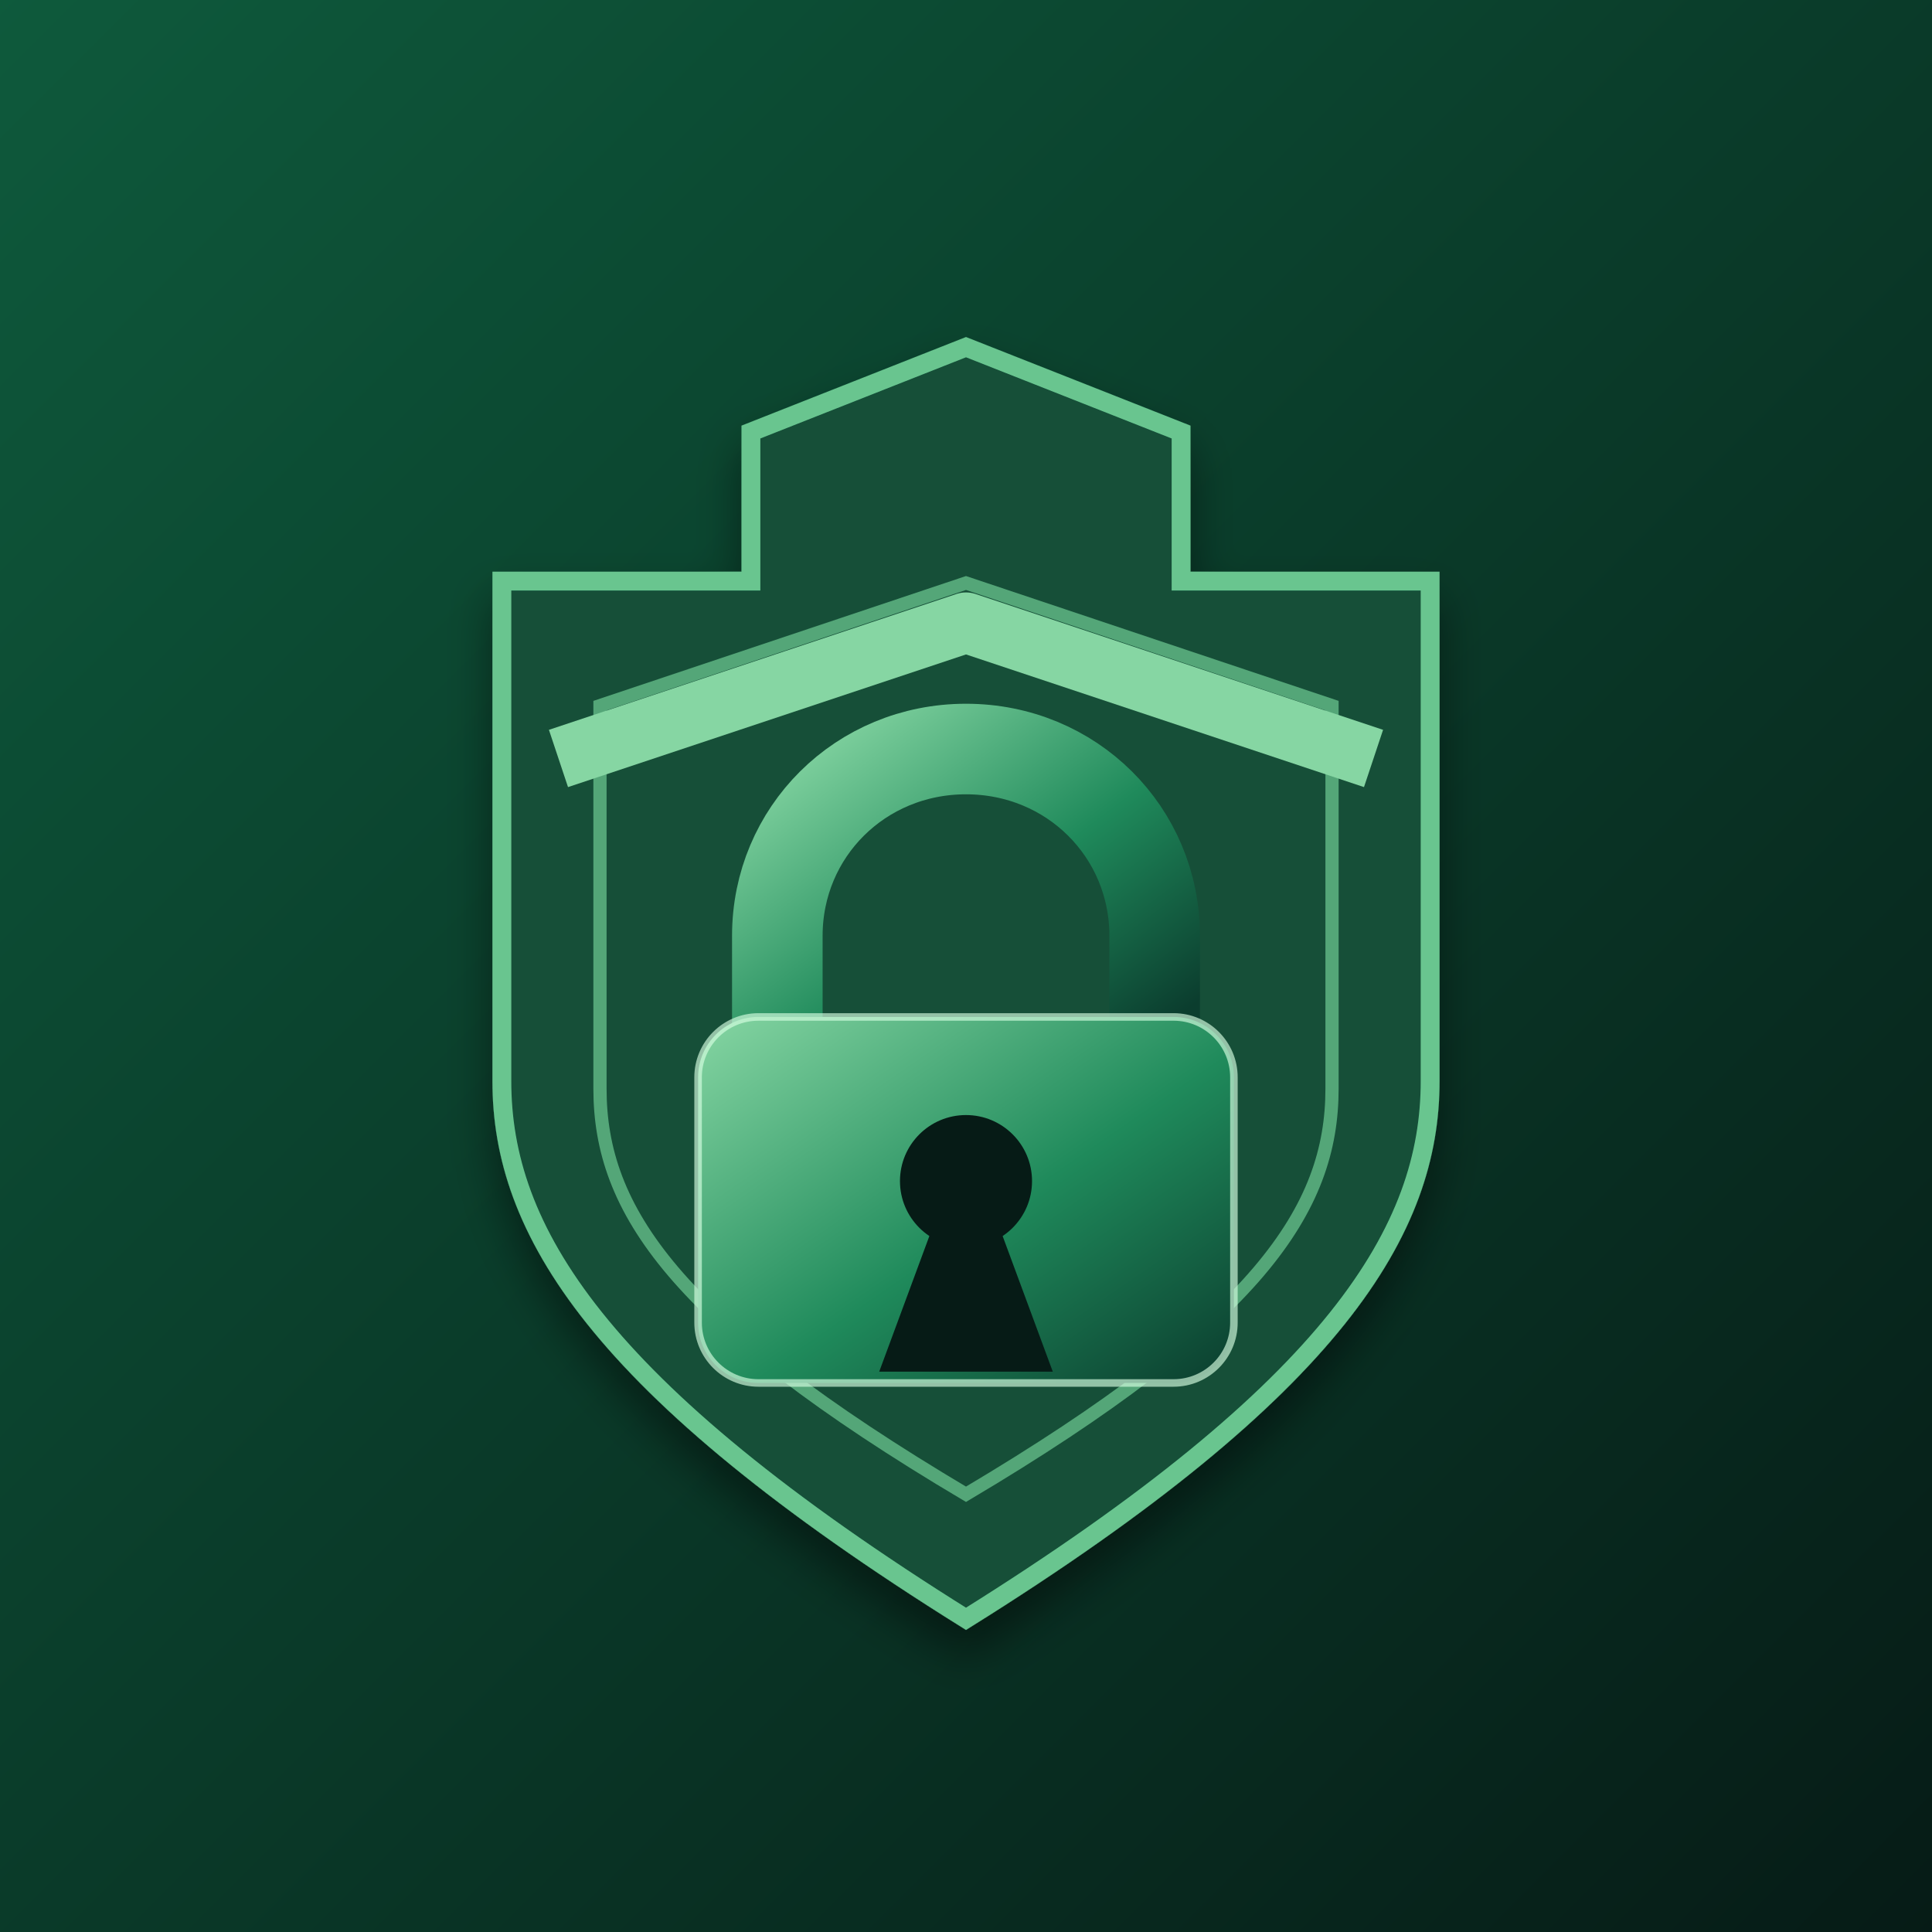
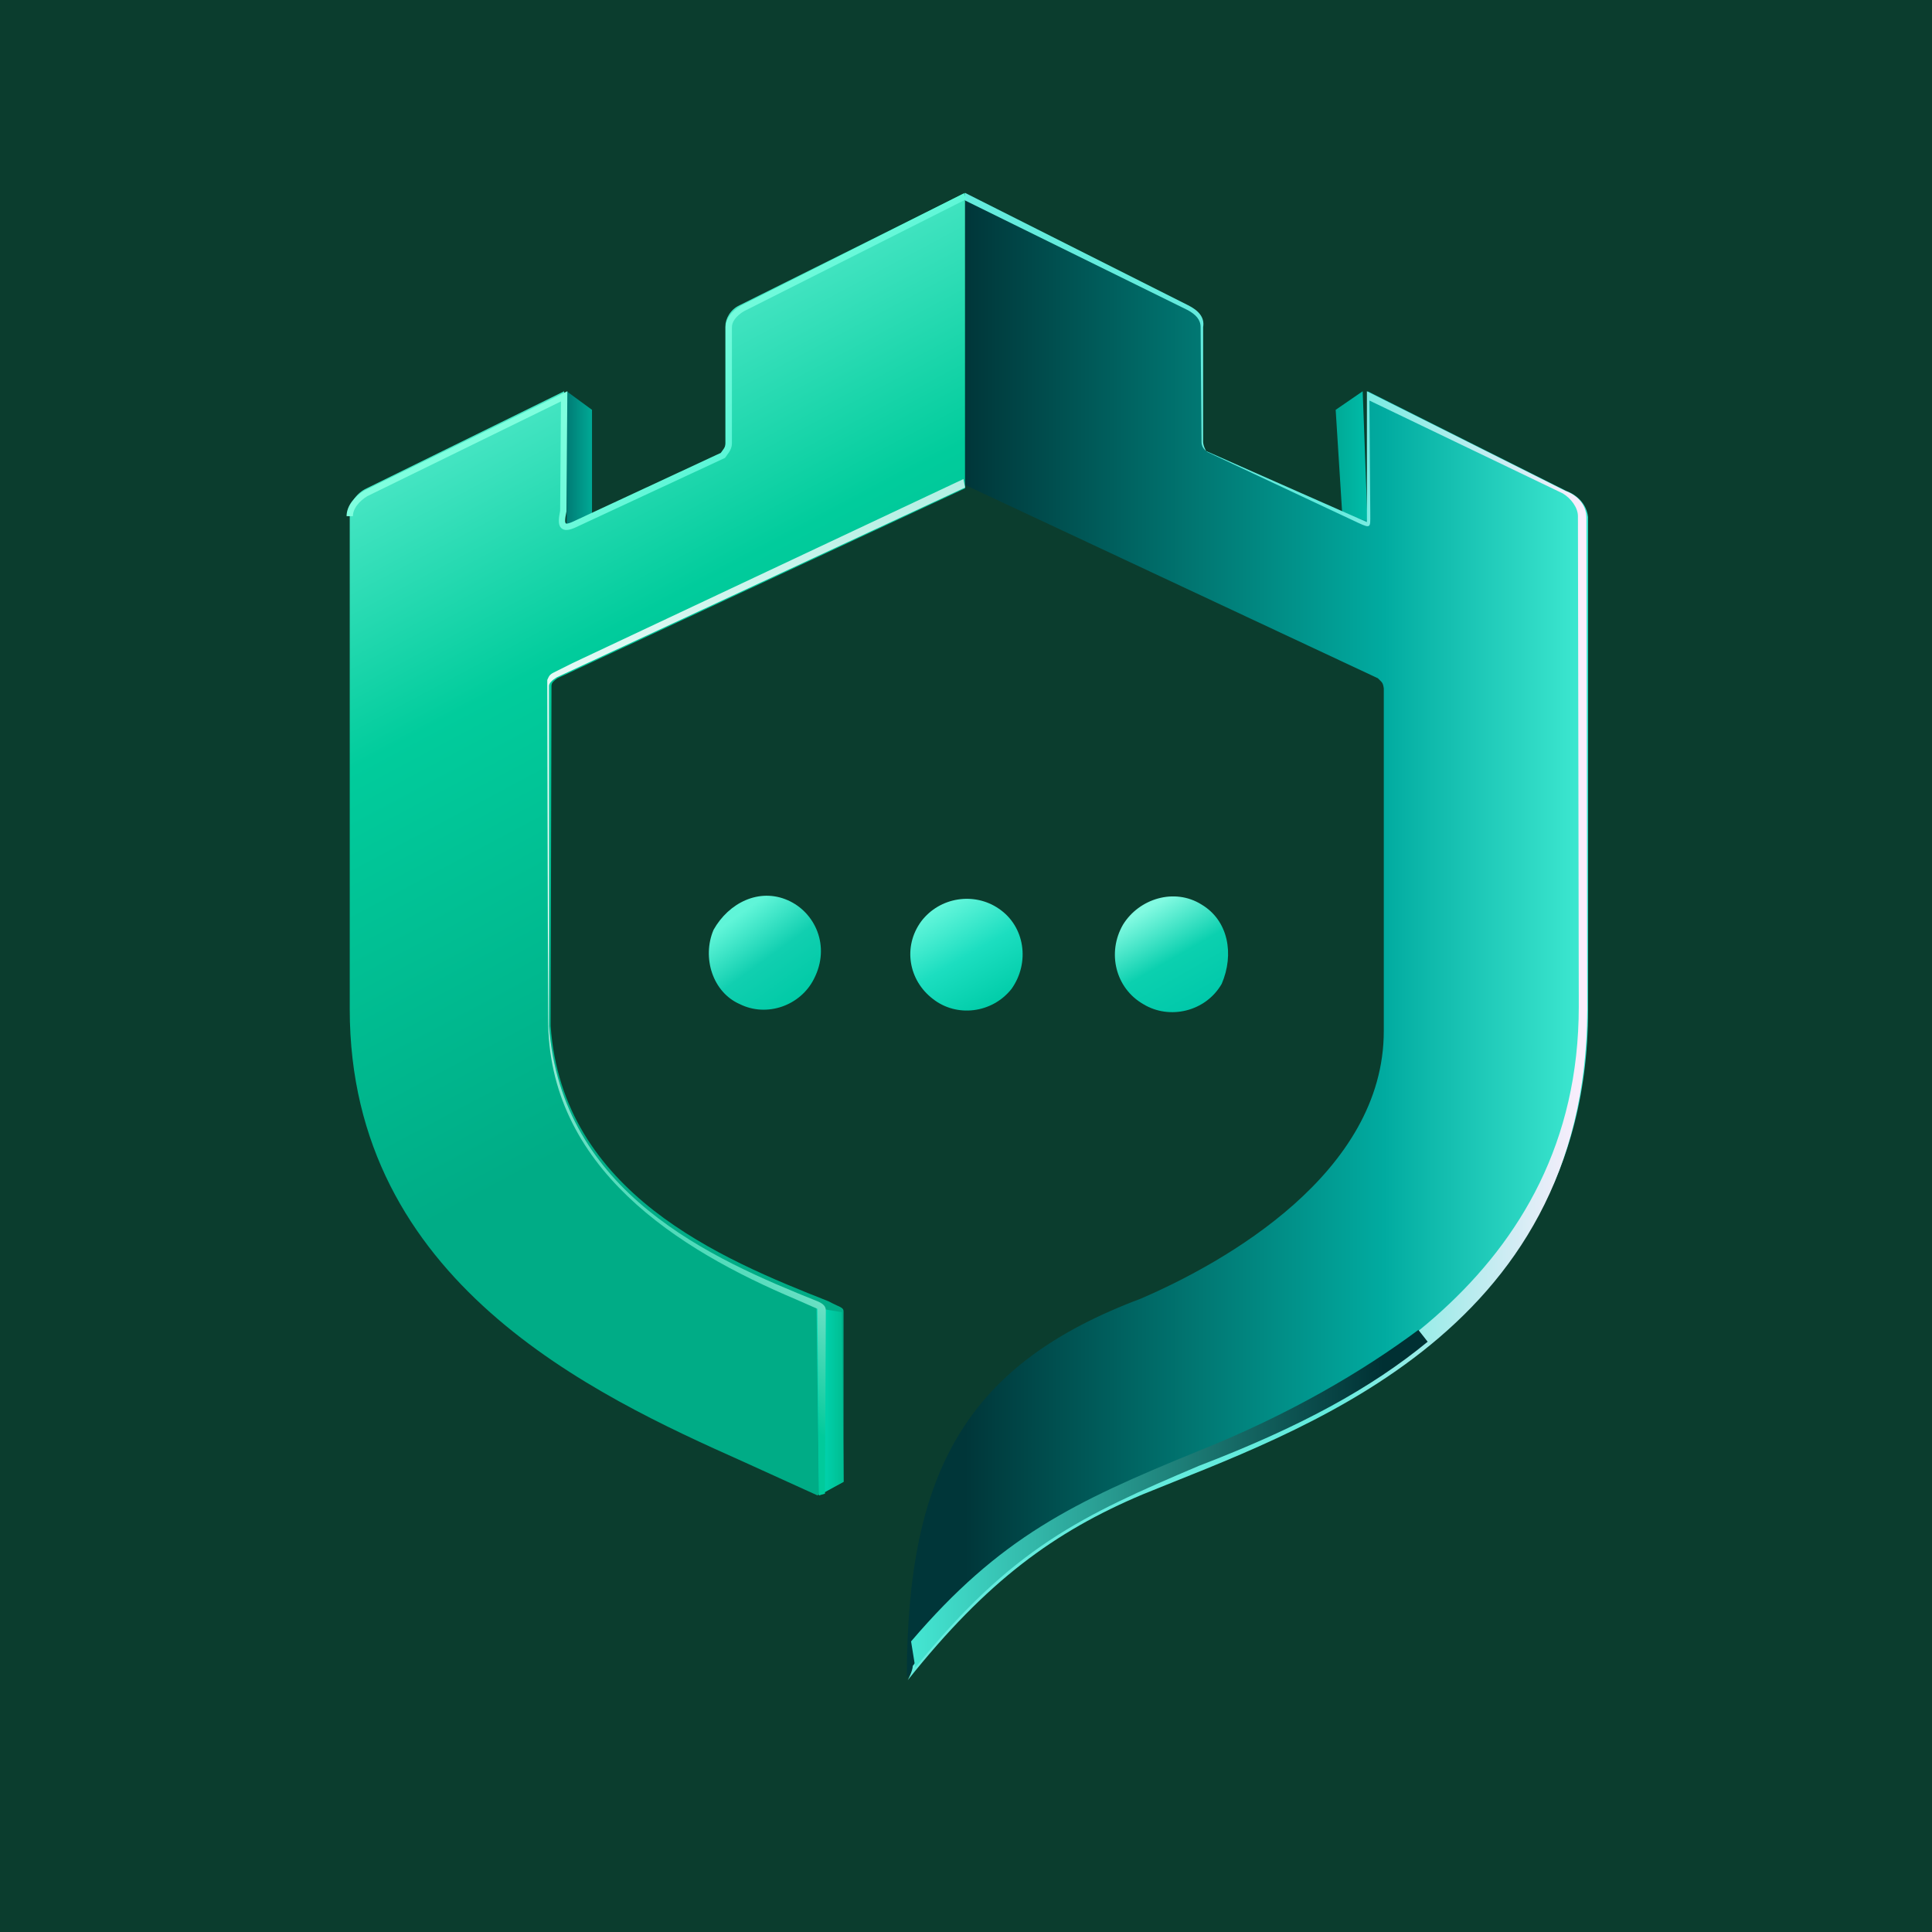
<svg xmlns="http://www.w3.org/2000/svg" width="1024" height="1024" viewBox="0 0 1024 1024">
+   <rect width="1024" height="1024" fill="#0B3D2E" />
+   <g fill="none" transform="translate(163 83) scale(4.474)">
+     <path d="M33.7 30L30.7 27.8V44L33.7 42.4V30Z" fill="url(#paint0_linear_454_12167)" />
+     <path d="M121.8 30L125 27.8L125.6 44L122.6 42.7" fill="url(#paint1_linear_454_12167)" />
+     <path d="M77.9 4.3L51.2 17.6C50.1 18.1 49.5 19.2 49.5 20.1V34C49.5 34.7 49.2 35.1 48.7 35.4L31.6 43.6C31 43.9 30.4 43.5 30.4 42.9V27.8L6.8 39.4C5.7 40 5 41.1 5 42.2V101C5 133.3 33.9 146.7 51.6 154.6L60.4 158.6L63.5 157V136.8C63.5 136.3 63 136.3 61.7 135.6C49 130.6 30.2 122.8 28.8 103L28.9 62.7C28.9 62.3 29.2 62.1 29.6 61.8L77.9 39.3V4.3Z" fill="url(#paint2_linear_454_12167)" />
+     <path d="M149.1 39.6L125.6 27.8L125.5 43C125.4 43.8 110.1 36.4 106.5 34.9C106.2 34.7 105.9 34.2 105.9 33.8V20.2C105.9 19.2 105.5 18.5 104.3 17.9L77.9 4.7V38.9L126.8 61.8C127.3 62.3 127.4 62.3 127.5 63V103.6C127.5 120.4 108.7 131 98.7 135.3C78.2 143 71 155.6 71 180.2C75.6 173.9 83.9 165.4 95.6 159.8C110.5 152.9 151.7 142.5 151.7 101.1V42.7C151.5 41.1 150.4 40.1 149.1 39.6Z" fill="url(#paint3_linear_454_12167)" />
+     <path d="M60.3 136.4L63.3 136.9L63.5 157L60.6 158.6L60.3 136.4Z" fill="url(#paint4_linear_454_12167)" />
+     <path d="M60.4 135.6C47.9 130.6 30.1 122.8 28.6 103V62.7C28.6 62.4 29 62 29.5 61.7L77.9 39.2L77.7 38.2L31.4 60L29.2 61.1C28.6 61.4 28.6 61.6 28.4 62L28.5 102C28.4 119.8 43.9 129.5 57.9 135.4L60.4 136.5L60.6 158.6L61.3 158.4L61.4 136.7C61.4 136.2 61.1 135.9 60.4 135.6Z" fill="url(#paint5_linear_454_12167)" />
+     <path d="M149 39.6L125.5 27.8V43.3L106.7 35C106.2 34.8 105.9 34.3 105.9 33.8L105.8 20.2C105.8 19.3 105.2 18.7 104.3 18.2L77.9 5.2V4.3L104.3 17.6C105.5 18.2 106.3 19 106.1 20.2V33.8C106.1 34.2 106.4 34.9 106.6 35L124.5 43.4C126 44.1 125.9 43.9 125.9 42.4L125.8 28.9L148.7 39.9C149.7 40.5 150.5 41.6 150.5 42.6L150.6 100.7C150.6 132.9 122.7 146.7 104.8 154.1C87.6 161.1 80.8 167 71.7 178.8C71.7 179.4 71.1 180.5 71.1 180.5C80.5 168.7 88.5 162.9 98.9 158.5C117.2 151 151.5 139.9 151.6 101.1L151.5 42.8C151.5 41.2 150.4 40.1 149 39.6Z" fill="url(#paint6_linear_454_12167)" />
+     <path d="M77.9 4.7L51.5 18C50.5 18.6 49.9 19.4 49.9 20.2V34C49.9 34.6 49.4 35.1 49.2 35.4L32 43.4C30.2 44.3 29.9 43.9 30.3 42L30.4 28.4L6.9 39.9C5.9 40.5 5 41.5 5 42.6" stroke="url(#paint7_linear_454_12167)" stroke-width="0.75" stroke-miterlimit="10" />
+     <path d="M108.3 98C106.4 101.3 102.1 102.3 99 100.4C95.7 98.5 94.7 94.3 96.6 91C98.5 87.9 102.7 86.6 105.9 88.6C109.1 90.5 109.8 94.5 108.3 98Z" fill="url(#paint8_linear_454_12167)" />
+     <path d="M83.4 98.6C81.1 101.5 76.9 102 74.1 99.8C71.2 97.6 70.5 93.6 72.7 90.6C74.9 87.7 79 87.1 81.9 89.1C85 91.2 85.6 95.5 83.4 98.6Z" fill="url(#paint9_linear_454_12167)" />
+     <path d="M60 97.4C58.4 100.6 54.4 102 51.2 100.4C48 99 46.7 94.9 48.1 91.6C49.9 88.4 53.5 86.6 56.9 88.1C60.1 89.5 62 93.5 60 97.4Z" fill="url(#paint10_linear_454_12167)" />
+     <path d="M72 179C83.5 164.8 91.7 161 105.6 155.1C117.6 150.5 126 145.9 132.7 140.4L131.6 139C125 143.9 116.4 149 105.4 153.4C90.7 159.4 82 163.6 71.5 175.9L72 179Z" fill="url(#paint11_linear_454_12167)" />
+   </g>
  <defs>
-     <linearGradient id="bg" x1="0" y1="0" x2="1" y2="1">
-       <stop offset="0" stop-color="#0E5A3C" />
-       <stop offset="1" stop-color="#061B16" />
+     <linearGradient id="paint0_linear_454_12167" x1="30.72" y1="35.9" x2="33.74" y2="35.9" gradientUnits="userSpaceOnUse">
+       <stop stop-color="#007C75" />
+       <stop offset="1" stop-color="#00AA96" />
    </linearGradient>
-     <linearGradient id="metal" x1="0" y1="0" x2="1" y2="1">
-       <stop offset="0" stop-color="#86D6A3" />
-       <stop offset="0.55" stop-color="#1F8A5B" />
-       <stop offset="1" stop-color="#0B3D2E" />
+     <linearGradient id="paint1_linear_454_12167" x1="121.8" y1="36.4" x2="125.6" y2="36.4" gradientUnits="userSpaceOnUse">
+       <stop stop-color="#00AA96" />
+       <stop offset="1" stop-color="#00BCA9" />
    </linearGradient>
-     <filter id="shadow" x="-20%" y="-20%" width="140%" height="140%">
-       <feDropShadow dx="0" dy="14" stdDeviation="12" flood-color="#000" flood-opacity="0.45" />
-     </filter>
+     <linearGradient id="paint2_linear_454_12167" x1="18.55" y1="5.2" x2="68.05" y2="98.15" gradientUnits="userSpaceOnUse">
+       <stop stop-color="#83FCE6" />
+       <stop offset="0.505" stop-color="#01CC9C" />
+       <stop offset="1" stop-color="#00AC86" />
+     </linearGradient>
+     <linearGradient id="paint3_linear_454_12167" x1="77.9" y1="94.45" x2="151.7" y2="94.45" gradientUnits="userSpaceOnUse">
+       <stop stop-color="#003639" />
+       <stop offset="0.672" stop-color="#01ABA0" />
+       <stop offset="1" stop-color="#3FEAD2" />
+     </linearGradient>
+     <linearGradient id="paint4_linear_454_12167" x1="60.3" y1="148.85" x2="63.3" y2="148.85" gradientUnits="userSpaceOnUse">
+       <stop stop-color="#01DAB7" />
+       <stop offset="1" stop-color="#00BF94" />
+     </linearGradient>
+     <linearGradient id="paint5_linear_454_12167" x1="75.92" y1="30.6" x2="11.36" y2="121.81" gradientUnits="userSpaceOnUse">
+       <stop stop-color="#ACEEE1" />
+       <stop offset="0.687" stop-color="white" />
+       <stop offset="0.961" stop-color="#01CA9B" />
+     </linearGradient>
+     <linearGradient id="paint6_linear_454_12167" x1="77.97" y1="72.5" x2="151.5" y2="72.5" gradientUnits="userSpaceOnUse">
+       <stop offset="0.591" stop-color="#64EBDD" />
+       <stop offset="1" stop-color="#FEEDFD" />
+     </linearGradient>
+     <linearGradient id="paint7_linear_454_12167" x1="50.12" y1="10.9" x2="78.54" y2="39.3" gradientUnits="userSpaceOnUse">
+       <stop stop-color="#7FFEDE" />
+       <stop offset="1" stop-color="#2AEACC" />
+     </linearGradient>
+     <linearGradient id="paint8_linear_454_12167" x1="99.11" y1="89.3" x2="105.8" y2="101" gradientUnits="userSpaceOnUse">
+       <stop stop-color="#82FAE1" />
+       <stop offset="0.494" stop-color="#0BD0AF" />
+       <stop offset="1" stop-color="#00C8AA" />
+     </linearGradient>
+     <linearGradient id="paint9_linear_454_12167" x1="74.11" y1="89.3" x2="80.81" y2="101" gradientUnits="userSpaceOnUse">
+       <stop stop-color="#64F6DB" />
+       <stop offset="0.494" stop-color="#1CDEC0" />
+       <stop offset="1" stop-color="#00CCA8" />
+     </linearGradient>
+     <linearGradient id="paint10_linear_454_12167" x1="50.45" y1="90.3" x2="57.71" y2="100.33" gradientUnits="userSpaceOnUse">
+       <stop stop-color="#60F5D8" />
+       <stop offset="0.499" stop-color="#11CFB0" />
+       <stop offset="1" stop-color="#00CAA6" />
+     </linearGradient>
+     <linearGradient id="paint11_linear_454_12167" x1="71.12" y1="136.23" x2="127.4" y2="136.23" gradientUnits="userSpaceOnUse">
+       <stop stop-color="#45E8D4" />
+       <stop offset="1" stop-color="#003033" />
+     </linearGradient>
  </defs>
-   <rect width="1024" height="1024" fill="url(#bg)" />
-   <path d="M266 308H398V229L512 184L626 229V308H758V573C758 651 709 735 512 858C315 735 266 651 266 573Z" fill="#124F38" stroke="#69C58F" stroke-width="10" filter="url(#shadow)" />
-   <path d="M318 374L512 309L706 374V577C706 641 667 700 512 792C357 700 318 641 318 577Z" fill="none" stroke="#69C58F" stroke-opacity=".74" stroke-width="7" />
-   <path d="M296 402L512 330L728 402" fill="none" stroke="#86D6A3" stroke-width="32" stroke-linejoin="round" />
-   <path d="M412 548V496C412 441 456 397 512 397C568 397 612 441 612 496V548" fill="none" stroke="url(#metal)" stroke-width="48" stroke-linecap="round" />
-   <rect x="370" y="539" width="284" height="194" rx="32" fill="url(#metal)" stroke="#D7FFE2" stroke-opacity=".65" stroke-width="4" />
-   <circle cx="512" cy="626" r="35" fill="#061B16" />
-   <path d="M493 654H531L558 727H466Z" fill="#061B16" />
</svg>
